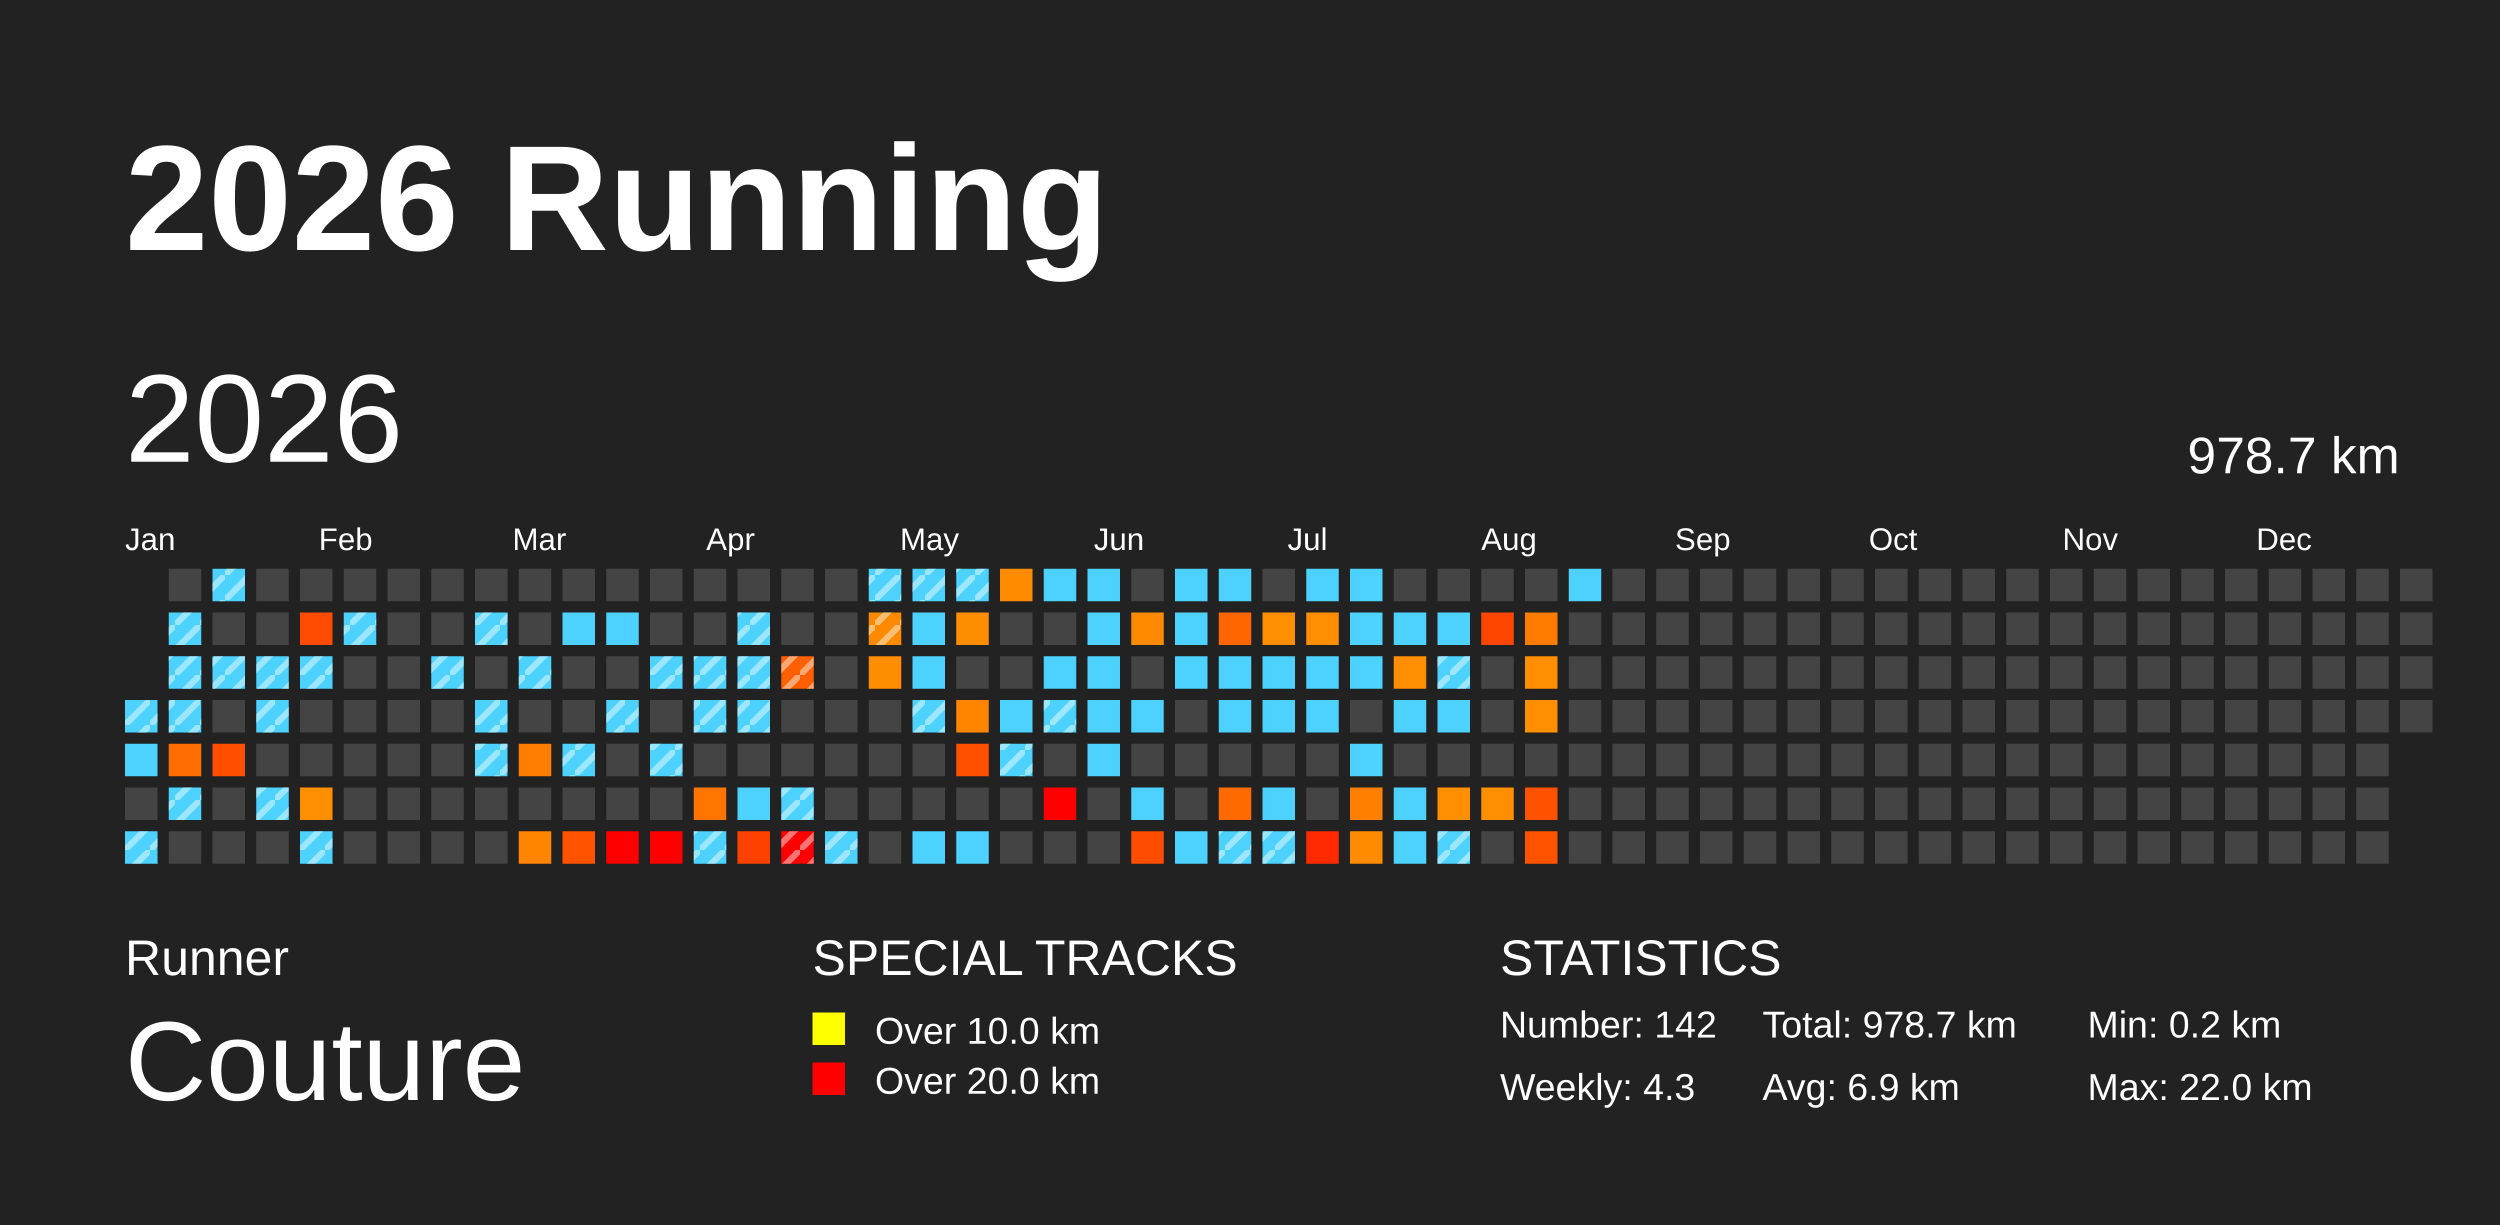
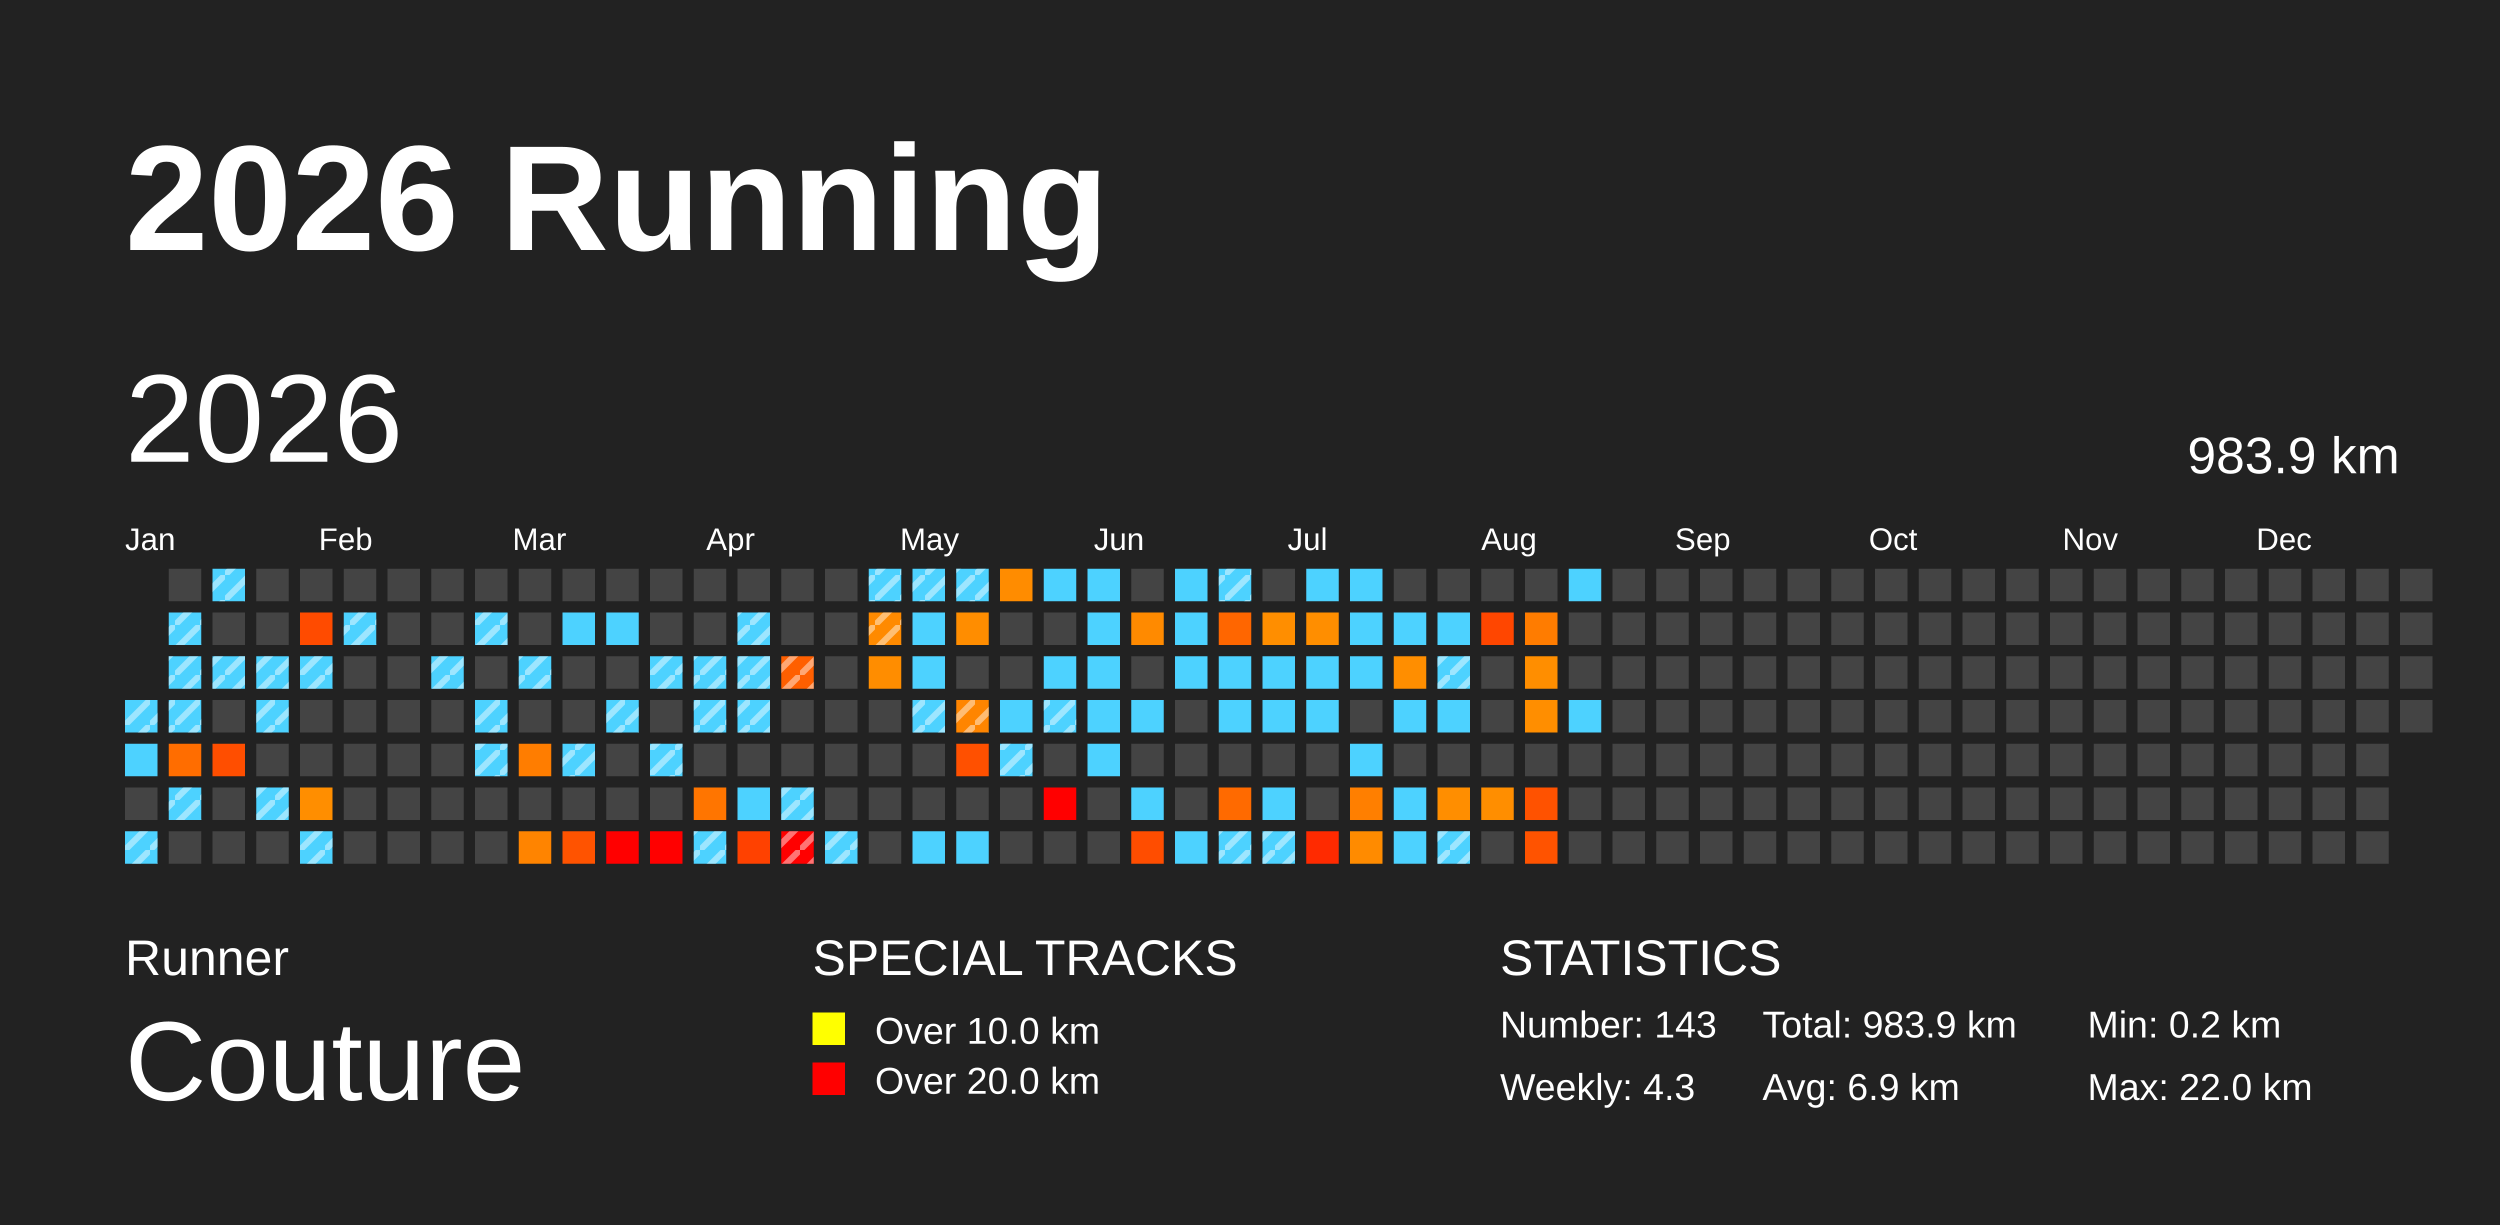
<svg xmlns="http://www.w3.org/2000/svg" baseProfile="full" height="98mm" version="1.1" viewBox="0,0,200,98" width="200mm">
  <defs>
    <pattern height="2" id="indoor-stripe" patternUnits="userSpaceOnUse" width="2">
      <line stroke="white" stroke-opacity="0.45" stroke-width="0.5" x1="0" x2="2" y1="2" y2="0" />
    </pattern>
  </defs>
  <rect fill="#222222" height="98" width="200" x="0" y="0" />
  <text fill="#FFFFFF" style="font-size:12px; font-family:Arial; font-weight:bold;" x="10" y="20">2026 Running</text>
  <text fill="#FFFFFF" style="font-size:4px; font-family:Arial" x="10" y="78">Runner</text>
  <text fill="#FFFFFF" style="font-size:9px; font-family:Arial" x="10" y="88">Couture</text>
  <text fill="#FFFFFF" style="font-size:4px; font-family:Arial" x="65" y="78">SPECIAL TRACKS</text>
  <rect fill="yellow" height="2.6" width="2.6" x="65" y="81" />
  <text fill="#FFFFFF" style="font-size:3px; font-family:Arial" x="70" y="83.5">Over 10.0 km</text>
  <rect fill="red" height="2.6" width="2.6" x="65" y="85" />
  <text fill="#FFFFFF" style="font-size:3px; font-family:Arial" x="70" y="87.5">Over 20.0 km</text>
  <text fill="#FFFFFF" style="font-size:4px; font-family:Arial" x="120" y="78">STATISTICS</text>
-   <text fill="#FFFFFF" style="font-size:3px; font-family:Arial" x="120" y="83">Number: 142</text>
+   <text fill="#FFFFFF" style="font-size:3px; font-family:Arial" x="120" y="83">Number: 143</text>
  <text fill="#FFFFFF" style="font-size:3px; font-family:Arial" x="120" y="88">Weekly: 4.3</text>
-   <text fill="#FFFFFF" style="font-size:3px; font-family:Arial" x="141" y="83">Total: 978.7 km</text>
+   <text fill="#FFFFFF" style="font-size:3px; font-family:Arial" x="141" y="83">Total: 983.9 km</text>
  <text fill="#FFFFFF" style="font-size:3px; font-family:Arial" x="141" y="88">Avg: 6.9 km</text>
  <text fill="#FFFFFF" style="font-size:3px; font-family:Arial" x="167" y="83">Min: 0.2 km</text>
  <text fill="#FFFFFF" style="font-size:3px; font-family:Arial" x="167" y="88">Max: 22.0 km</text>
  <text dominant-baseline="hanging" fill="#FFFFFF" style="font-size:10.0px; font-family:Arial;" x="10" y="30">2026</text>
-   <text dominant-baseline="hanging" fill="#FFFFFF" style="font-size:4.125px; font-family:Arial;" x="175" y="35">978.7 km</text>
+   <text dominant-baseline="hanging" fill="#FFFFFF" style="font-size:4.125px; font-family:Arial;" x="175" y="35">983.9 km</text>
  <text fill="#FFFFFF" style="font-size:2.5px; font-family:Arial" x="10.0" y="44">Jan</text>
  <text fill="#FFFFFF" style="font-size:2.5px; font-family:Arial" x="25.5" y="44">Feb</text>
  <text fill="#FFFFFF" style="font-size:2.5px; font-family:Arial" x="41.0" y="44">Mar</text>
  <text fill="#FFFFFF" style="font-size:2.5px; font-family:Arial" x="56.5" y="44">Apr</text>
  <text fill="#FFFFFF" style="font-size:2.5px; font-family:Arial" x="72.0" y="44">May</text>
  <text fill="#FFFFFF" style="font-size:2.5px; font-family:Arial" x="87.5" y="44">Jun</text>
  <text fill="#FFFFFF" style="font-size:2.5px; font-family:Arial" x="103.0" y="44">Jul</text>
  <text fill="#FFFFFF" style="font-size:2.5px; font-family:Arial" x="118.5" y="44">Aug</text>
  <text fill="#FFFFFF" style="font-size:2.5px; font-family:Arial" x="134.0" y="44">Sep</text>
  <text fill="#FFFFFF" style="font-size:2.5px; font-family:Arial" x="149.5" y="44">Oct</text>
  <text fill="#FFFFFF" style="font-size:2.5px; font-family:Arial" x="165.0" y="44">Nov</text>
  <text fill="#FFFFFF" style="font-size:2.5px; font-family:Arial" x="180.5" y="44">Dec</text>
  <rect fill="#4dd2ff" height="2.6" width="2.6" x="10.0" y="56.0" />
  <rect fill="url(#indoor-stripe)" height="2.6" style="pointer-events: none;" width="2.6" x="10.0" y="56.0" />
  <rect fill="#4dd2ff" height="2.6" width="2.6" x="10.0" y="59.5" />
  <rect fill="#444444" height="2.6" width="2.6" x="10.0" y="63.0" />
  <rect fill="#4dd2ff" height="2.6" width="2.6" x="10.0" y="66.5" />
  <rect fill="url(#indoor-stripe)" height="2.6" style="pointer-events: none;" width="2.6" x="10.0" y="66.5" />
  <rect fill="#444444" height="2.6" width="2.6" x="13.5" y="45.5" />
  <rect fill="#4dd2ff" height="2.6" width="2.6" x="13.5" y="49.0" />
  <rect fill="url(#indoor-stripe)" height="2.6" style="pointer-events: none;" width="2.6" x="13.5" y="49.0" />
  <rect fill="#4dd2ff" height="2.6" width="2.6" x="13.5" y="52.5" />
  <rect fill="url(#indoor-stripe)" height="2.6" style="pointer-events: none;" width="2.6" x="13.5" y="52.5" />
  <rect fill="#4dd2ff" height="2.6" width="2.6" x="13.5" y="56.0" />
  <rect fill="url(#indoor-stripe)" height="2.6" style="pointer-events: none;" width="2.6" x="13.5" y="56.0" />
  <rect fill="#ff6d00" height="2.6" width="2.6" x="13.5" y="59.5" />
  <rect fill="#4dd2ff" height="2.6" width="2.6" x="13.5" y="63.0" />
  <rect fill="url(#indoor-stripe)" height="2.6" style="pointer-events: none;" width="2.6" x="13.5" y="63.0" />
  <rect fill="#444444" height="2.6" width="2.6" x="13.5" y="66.5" />
  <rect fill="#4dd2ff" height="2.6" width="2.6" x="17.0" y="45.5" />
  <rect fill="url(#indoor-stripe)" height="2.6" style="pointer-events: none;" width="2.6" x="17.0" y="45.5" />
  <rect fill="#444444" height="2.6" width="2.6" x="17.0" y="49.0" />
  <rect fill="#4dd2ff" height="2.6" width="2.6" x="17.0" y="52.5" />
  <rect fill="url(#indoor-stripe)" height="2.6" style="pointer-events: none;" width="2.6" x="17.0" y="52.5" />
  <rect fill="#444444" height="2.6" width="2.6" x="17.0" y="56.0" />
  <rect fill="#ff4e00" height="2.6" width="2.6" x="17.0" y="59.5" />
  <rect fill="#444444" height="2.6" width="2.6" x="17.0" y="63.0" />
  <rect fill="#444444" height="2.6" width="2.6" x="17.0" y="66.5" />
  <rect fill="#444444" height="2.6" width="2.6" x="20.5" y="45.5" />
  <rect fill="#444444" height="2.6" width="2.6" x="20.5" y="49.0" />
  <rect fill="#4dd2ff" height="2.6" width="2.6" x="20.5" y="52.5" />
  <rect fill="url(#indoor-stripe)" height="2.6" style="pointer-events: none;" width="2.6" x="20.5" y="52.5" />
  <rect fill="#4dd2ff" height="2.6" width="2.6" x="20.5" y="56.0" />
  <rect fill="url(#indoor-stripe)" height="2.6" style="pointer-events: none;" width="2.6" x="20.5" y="56.0" />
  <rect fill="#444444" height="2.6" width="2.6" x="20.5" y="59.5" />
  <rect fill="#4dd2ff" height="2.6" width="2.6" x="20.5" y="63.0" />
  <rect fill="url(#indoor-stripe)" height="2.6" style="pointer-events: none;" width="2.6" x="20.5" y="63.0" />
  <rect fill="#444444" height="2.6" width="2.6" x="20.5" y="66.5" />
  <rect fill="#444444" height="2.6" width="2.6" x="24.0" y="45.5" />
  <rect fill="#ff4b00" height="2.6" width="2.6" x="24.0" y="49.0" />
  <rect fill="#4dd2ff" height="2.6" width="2.6" x="24.0" y="52.5" />
  <rect fill="url(#indoor-stripe)" height="2.6" style="pointer-events: none;" width="2.6" x="24.0" y="52.5" />
  <rect fill="#444444" height="2.6" width="2.6" x="24.0" y="56.0" />
  <rect fill="#444444" height="2.6" width="2.6" x="24.0" y="59.5" />
  <rect fill="#ff8e00" height="2.6" width="2.6" x="24.0" y="63.0" />
  <rect fill="#4dd2ff" height="2.6" width="2.6" x="24.0" y="66.5" />
  <rect fill="url(#indoor-stripe)" height="2.6" style="pointer-events: none;" width="2.6" x="24.0" y="66.5" />
  <rect fill="#444444" height="2.6" width="2.6" x="27.5" y="45.5" />
  <rect fill="#4dd2ff" height="2.6" width="2.6" x="27.5" y="49.0" />
  <rect fill="url(#indoor-stripe)" height="2.6" style="pointer-events: none;" width="2.6" x="27.5" y="49.0" />
  <rect fill="#444444" height="2.6" width="2.6" x="27.5" y="52.5" />
  <rect fill="#444444" height="2.6" width="2.6" x="27.5" y="56.0" />
  <rect fill="#444444" height="2.6" width="2.6" x="27.5" y="59.5" />
  <rect fill="#444444" height="2.6" width="2.6" x="27.5" y="63.0" />
  <rect fill="#444444" height="2.6" width="2.6" x="27.5" y="66.5" />
  <rect fill="#444444" height="2.6" width="2.6" x="31.0" y="45.5" />
  <rect fill="#444444" height="2.6" width="2.6" x="31.0" y="49.0" />
  <rect fill="#444444" height="2.6" width="2.6" x="31.0" y="52.5" />
  <rect fill="#444444" height="2.6" width="2.6" x="31.0" y="56.0" />
  <rect fill="#444444" height="2.6" width="2.6" x="31.0" y="59.5" />
  <rect fill="#444444" height="2.6" width="2.6" x="31.0" y="63.0" />
  <rect fill="#444444" height="2.6" width="2.6" x="31.0" y="66.5" />
  <rect fill="#444444" height="2.6" width="2.6" x="34.5" y="45.5" />
  <rect fill="#444444" height="2.6" width="2.6" x="34.5" y="49.0" />
  <rect fill="#4dd2ff" height="2.6" width="2.6" x="34.5" y="52.5" />
  <rect fill="url(#indoor-stripe)" height="2.6" style="pointer-events: none;" width="2.6" x="34.5" y="52.5" />
  <rect fill="#444444" height="2.6" width="2.6" x="34.5" y="56.0" />
  <rect fill="#444444" height="2.6" width="2.6" x="34.5" y="59.5" />
  <rect fill="#444444" height="2.6" width="2.6" x="34.5" y="63.0" />
  <rect fill="#444444" height="2.6" width="2.6" x="34.5" y="66.5" />
  <rect fill="#444444" height="2.6" width="2.6" x="38.0" y="45.5" />
  <rect fill="#4dd2ff" height="2.6" width="2.6" x="38.0" y="49.0" />
  <rect fill="url(#indoor-stripe)" height="2.6" style="pointer-events: none;" width="2.6" x="38.0" y="49.0" />
  <rect fill="#444444" height="2.6" width="2.6" x="38.0" y="52.5" />
  <rect fill="#4dd2ff" height="2.6" width="2.6" x="38.0" y="56.0" />
  <rect fill="url(#indoor-stripe)" height="2.6" style="pointer-events: none;" width="2.6" x="38.0" y="56.0" />
  <rect fill="#4dd2ff" height="2.6" width="2.6" x="38.0" y="59.5" />
  <rect fill="url(#indoor-stripe)" height="2.6" style="pointer-events: none;" width="2.6" x="38.0" y="59.5" />
  <rect fill="#444444" height="2.6" width="2.6" x="38.0" y="63.0" />
  <rect fill="#444444" height="2.6" width="2.6" x="38.0" y="66.5" />
  <rect fill="#444444" height="2.6" width="2.6" x="41.5" y="45.5" />
  <rect fill="#444444" height="2.6" width="2.6" x="41.5" y="49.0" />
  <rect fill="#4dd2ff" height="2.6" width="2.6" x="41.5" y="52.5" />
  <rect fill="url(#indoor-stripe)" height="2.6" style="pointer-events: none;" width="2.6" x="41.5" y="52.5" />
  <rect fill="#444444" height="2.6" width="2.6" x="41.5" y="56.0" />
  <rect fill="#ff7d00" height="2.6" width="2.6" x="41.5" y="59.5" />
  <rect fill="#444444" height="2.6" width="2.6" x="41.5" y="63.0" />
  <rect fill="#ff8400" height="2.6" width="2.6" x="41.5" y="66.5" />
  <rect fill="#444444" height="2.6" width="2.6" x="45.0" y="45.5" />
  <rect fill="#4dd2ff" height="2.6" width="2.6" x="45.0" y="49.0" />
  <rect fill="#444444" height="2.6" width="2.6" x="45.0" y="52.5" />
  <rect fill="#444444" height="2.6" width="2.6" x="45.0" y="56.0" />
  <rect fill="#4dd2ff" height="2.6" width="2.6" x="45.0" y="59.5" />
  <rect fill="url(#indoor-stripe)" height="2.6" style="pointer-events: none;" width="2.6" x="45.0" y="59.5" />
  <rect fill="#444444" height="2.6" width="2.6" x="45.0" y="63.0" />
  <rect fill="#ff5300" height="2.6" width="2.6" x="45.0" y="66.5" />
  <rect fill="#444444" height="2.6" width="2.6" x="48.5" y="45.5" />
  <rect fill="#4dd2ff" height="2.6" width="2.6" x="48.5" y="49.0" />
  <rect fill="#444444" height="2.6" width="2.6" x="48.5" y="52.5" />
  <rect fill="#4dd2ff" height="2.6" width="2.6" x="48.5" y="56.0" />
  <rect fill="url(#indoor-stripe)" height="2.6" style="pointer-events: none;" width="2.6" x="48.5" y="56.0" />
  <rect fill="#444444" height="2.6" width="2.6" x="48.5" y="59.5" />
  <rect fill="#444444" height="2.6" width="2.6" x="48.5" y="63.0" />
  <rect fill="red" height="2.6" width="2.6" x="48.5" y="66.5" />
  <rect fill="#444444" height="2.6" width="2.6" x="52.0" y="45.5" />
  <rect fill="#444444" height="2.6" width="2.6" x="52.0" y="49.0" />
  <rect fill="#4dd2ff" height="2.6" width="2.6" x="52.0" y="52.5" />
  <rect fill="url(#indoor-stripe)" height="2.6" style="pointer-events: none;" width="2.6" x="52.0" y="52.5" />
  <rect fill="#444444" height="2.6" width="2.6" x="52.0" y="56.0" />
  <rect fill="#4dd2ff" height="2.6" width="2.6" x="52.0" y="59.5" />
  <rect fill="url(#indoor-stripe)" height="2.6" style="pointer-events: none;" width="2.6" x="52.0" y="59.5" />
  <rect fill="#444444" height="2.6" width="2.6" x="52.0" y="63.0" />
  <rect fill="red" height="2.6" width="2.6" x="52.0" y="66.5" />
  <rect fill="#444444" height="2.6" width="2.6" x="55.5" y="45.5" />
  <rect fill="#444444" height="2.6" width="2.6" x="55.5" y="49.0" />
  <rect fill="#4dd2ff" height="2.6" width="2.6" x="55.5" y="52.5" />
  <rect fill="url(#indoor-stripe)" height="2.6" style="pointer-events: none;" width="2.6" x="55.5" y="52.5" />
  <rect fill="#4dd2ff" height="2.6" width="2.6" x="55.5" y="56.0" />
  <rect fill="url(#indoor-stripe)" height="2.6" style="pointer-events: none;" width="2.6" x="55.5" y="56.0" />
  <rect fill="#444444" height="2.6" width="2.6" x="55.5" y="59.5" />
  <rect fill="#ff7500" height="2.6" width="2.6" x="55.5" y="63.0" />
  <rect fill="#4dd2ff" height="2.6" width="2.6" x="55.5" y="66.5" />
  <rect fill="url(#indoor-stripe)" height="2.6" style="pointer-events: none;" width="2.6" x="55.5" y="66.5" />
  <rect fill="#444444" height="2.6" width="2.6" x="59.0" y="45.5" />
  <rect fill="#4dd2ff" height="2.6" width="2.6" x="59.0" y="49.0" />
  <rect fill="url(#indoor-stripe)" height="2.6" style="pointer-events: none;" width="2.6" x="59.0" y="49.0" />
  <rect fill="#4dd2ff" height="2.6" width="2.6" x="59.0" y="52.5" />
  <rect fill="url(#indoor-stripe)" height="2.6" style="pointer-events: none;" width="2.6" x="59.0" y="52.5" />
  <rect fill="#4dd2ff" height="2.6" width="2.6" x="59.0" y="56.0" />
  <rect fill="url(#indoor-stripe)" height="2.6" style="pointer-events: none;" width="2.6" x="59.0" y="56.0" />
  <rect fill="#444444" height="2.6" width="2.6" x="59.0" y="59.5" />
  <rect fill="#4dd2ff" height="2.6" width="2.6" x="59.0" y="63.0" />
  <rect fill="#ff4100" height="2.6" width="2.6" x="59.0" y="66.5" />
  <rect fill="#444444" height="2.6" width="2.6" x="62.5" y="45.5" />
  <rect fill="#444444" height="2.6" width="2.6" x="62.5" y="49.0" />
  <rect fill="#ff5f00" height="2.6" width="2.6" x="62.5" y="52.5" />
  <rect fill="url(#indoor-stripe)" height="2.6" style="pointer-events: none;" width="2.6" x="62.5" y="52.5" />
  <rect fill="#444444" height="2.6" width="2.6" x="62.5" y="56.0" />
  <rect fill="#444444" height="2.6" width="2.6" x="62.5" y="59.5" />
  <rect fill="#4dd2ff" height="2.6" width="2.6" x="62.5" y="63.0" />
  <rect fill="url(#indoor-stripe)" height="2.6" style="pointer-events: none;" width="2.6" x="62.5" y="63.0" />
  <rect fill="red" height="2.6" width="2.6" x="62.5" y="66.5" />
  <rect fill="url(#indoor-stripe)" height="2.6" style="pointer-events: none;" width="2.6" x="62.5" y="66.5" />
  <rect fill="#444444" height="2.6" width="2.6" x="66.0" y="45.5" />
  <rect fill="#444444" height="2.6" width="2.6" x="66.0" y="49.0" />
  <rect fill="#444444" height="2.6" width="2.6" x="66.0" y="52.5" />
  <rect fill="#444444" height="2.6" width="2.6" x="66.0" y="56.0" />
  <rect fill="#444444" height="2.6" width="2.6" x="66.0" y="59.5" />
  <rect fill="#444444" height="2.6" width="2.6" x="66.0" y="63.0" />
  <rect fill="#4dd2ff" height="2.6" width="2.6" x="66.0" y="66.5" />
  <rect fill="url(#indoor-stripe)" height="2.6" style="pointer-events: none;" width="2.6" x="66.0" y="66.5" />
  <rect fill="#4dd2ff" height="2.6" width="2.6" x="69.5" y="45.5" />
  <rect fill="url(#indoor-stripe)" height="2.6" style="pointer-events: none;" width="2.6" x="69.5" y="45.5" />
  <rect fill="#ff8a00" height="2.6" width="2.6" x="69.5" y="49.0" />
  <rect fill="url(#indoor-stripe)" height="2.6" style="pointer-events: none;" width="2.6" x="69.5" y="49.0" />
  <rect fill="#ff8d00" height="2.6" width="2.6" x="69.5" y="52.5" />
  <rect fill="#444444" height="2.6" width="2.6" x="69.5" y="56.0" />
  <rect fill="#444444" height="2.6" width="2.6" x="69.5" y="59.5" />
  <rect fill="#444444" height="2.6" width="2.6" x="69.5" y="63.0" />
  <rect fill="#444444" height="2.6" width="2.6" x="69.5" y="66.5" />
  <rect fill="#4dd2ff" height="2.6" width="2.6" x="73.0" y="45.5" />
  <rect fill="url(#indoor-stripe)" height="2.6" style="pointer-events: none;" width="2.6" x="73.0" y="45.5" />
  <rect fill="#4dd2ff" height="2.6" width="2.6" x="73.0" y="49.0" />
  <rect fill="#4dd2ff" height="2.6" width="2.6" x="73.0" y="52.5" />
  <rect fill="#4dd2ff" height="2.6" width="2.6" x="73.0" y="56.0" />
  <rect fill="url(#indoor-stripe)" height="2.6" style="pointer-events: none;" width="2.6" x="73.0" y="56.0" />
  <rect fill="#444444" height="2.6" width="2.6" x="73.0" y="59.5" />
  <rect fill="#444444" height="2.6" width="2.6" x="73.0" y="63.0" />
  <rect fill="#4dd2ff" height="2.6" width="2.6" x="73.0" y="66.5" />
  <rect fill="#4dd2ff" height="2.6" width="2.6" x="76.5" y="45.5" />
  <rect fill="url(#indoor-stripe)" height="2.6" style="pointer-events: none;" width="2.6" x="76.5" y="45.5" />
  <rect fill="#ff8d00" height="2.6" width="2.6" x="76.5" y="49.0" />
  <rect fill="#444444" height="2.6" width="2.6" x="76.5" y="52.5" />
  <rect fill="#ff8500" height="2.6" width="2.6" x="76.5" y="56.0" />
+   <rect fill="url(#indoor-stripe)" height="2.6" style="pointer-events: none;" width="2.6" x="76.5" y="56.0" />
  <rect fill="#ff5000" height="2.6" width="2.6" x="76.5" y="59.5" />
  <rect fill="#444444" height="2.6" width="2.6" x="76.5" y="63.0" />
  <rect fill="#4dd2ff" height="2.6" width="2.6" x="76.5" y="66.5" />
  <rect fill="#ff8c00" height="2.6" width="2.6" x="80.0" y="45.5" />
  <rect fill="#444444" height="2.6" width="2.6" x="80.0" y="49.0" />
  <rect fill="#444444" height="2.6" width="2.6" x="80.0" y="52.5" />
  <rect fill="#4dd2ff" height="2.6" width="2.6" x="80.0" y="56.0" />
  <rect fill="#4dd2ff" height="2.6" width="2.6" x="80.0" y="59.5" />
  <rect fill="url(#indoor-stripe)" height="2.6" style="pointer-events: none;" width="2.6" x="80.0" y="59.5" />
  <rect fill="#444444" height="2.6" width="2.6" x="80.0" y="63.0" />
  <rect fill="#444444" height="2.6" width="2.6" x="80.0" y="66.5" />
  <rect fill="#4dd2ff" height="2.6" width="2.6" x="83.5" y="45.5" />
  <rect fill="#444444" height="2.6" width="2.6" x="83.5" y="49.0" />
  <rect fill="#4dd2ff" height="2.6" width="2.6" x="83.5" y="52.5" />
  <rect fill="#4dd2ff" height="2.6" width="2.6" x="83.5" y="56.0" />
  <rect fill="url(#indoor-stripe)" height="2.6" style="pointer-events: none;" width="2.6" x="83.5" y="56.0" />
  <rect fill="#444444" height="2.6" width="2.6" x="83.5" y="59.5" />
  <rect fill="red" height="2.6" width="2.6" x="83.5" y="63.0" />
  <rect fill="#444444" height="2.6" width="2.6" x="83.5" y="66.5" />
  <rect fill="#4dd2ff" height="2.6" width="2.6" x="87.0" y="45.5" />
  <rect fill="#4dd2ff" height="2.6" width="2.6" x="87.0" y="49.0" />
  <rect fill="#4dd2ff" height="2.6" width="2.6" x="87.0" y="52.5" />
  <rect fill="#4dd2ff" height="2.6" width="2.6" x="87.0" y="56.0" />
  <rect fill="#4dd2ff" height="2.6" width="2.6" x="87.0" y="59.5" />
  <rect fill="#444444" height="2.6" width="2.6" x="87.0" y="63.0" />
  <rect fill="#444444" height="2.6" width="2.6" x="87.0" y="66.5" />
  <rect fill="#444444" height="2.6" width="2.6" x="90.5" y="45.5" />
  <rect fill="#ff8a00" height="2.6" width="2.6" x="90.5" y="49.0" />
  <rect fill="#444444" height="2.6" width="2.6" x="90.5" y="52.5" />
  <rect fill="#4dd2ff" height="2.6" width="2.6" x="90.5" y="56.0" />
  <rect fill="#444444" height="2.6" width="2.6" x="90.5" y="59.5" />
  <rect fill="#4dd2ff" height="2.6" width="2.6" x="90.5" y="63.0" />
  <rect fill="#ff4d00" height="2.6" width="2.6" x="90.5" y="66.5" />
  <rect fill="#4dd2ff" height="2.6" width="2.6" x="94.0" y="45.5" />
  <rect fill="#4dd2ff" height="2.6" width="2.6" x="94.0" y="49.0" />
  <rect fill="#4dd2ff" height="2.6" width="2.6" x="94.0" y="52.5" />
  <rect fill="#444444" height="2.6" width="2.6" x="94.0" y="56.0" />
  <rect fill="#444444" height="2.6" width="2.6" x="94.0" y="59.5" />
  <rect fill="#444444" height="2.6" width="2.6" x="94.0" y="63.0" />
  <rect fill="#4dd2ff" height="2.6" width="2.6" x="94.0" y="66.5" />
  <rect fill="#4dd2ff" height="2.6" width="2.6" x="97.5" y="45.5" />
+   <rect fill="url(#indoor-stripe)" height="2.6" style="pointer-events: none;" width="2.6" x="97.5" y="45.5" />
  <rect fill="#ff6600" height="2.6" width="2.6" x="97.5" y="49.0" />
  <rect fill="#4dd2ff" height="2.6" width="2.6" x="97.5" y="52.5" />
  <rect fill="#4dd2ff" height="2.6" width="2.6" x="97.5" y="56.0" />
  <rect fill="#444444" height="2.6" width="2.6" x="97.5" y="59.5" />
  <rect fill="#ff6a00" height="2.6" width="2.6" x="97.5" y="63.0" />
  <rect fill="#4dd2ff" height="2.6" width="2.6" x="97.5" y="66.5" />
  <rect fill="url(#indoor-stripe)" height="2.6" style="pointer-events: none;" width="2.6" x="97.5" y="66.5" />
  <rect fill="#444444" height="2.6" width="2.6" x="101.0" y="45.5" />
  <rect fill="#ff8e00" height="2.6" width="2.6" x="101.0" y="49.0" />
  <rect fill="#4dd2ff" height="2.6" width="2.6" x="101.0" y="52.5" />
  <rect fill="#4dd2ff" height="2.6" width="2.6" x="101.0" y="56.0" />
  <rect fill="#444444" height="2.6" width="2.6" x="101.0" y="59.5" />
  <rect fill="#4dd2ff" height="2.6" width="2.6" x="101.0" y="63.0" />
  <rect fill="#4dd2ff" height="2.6" width="2.6" x="101.0" y="66.5" />
  <rect fill="url(#indoor-stripe)" height="2.6" style="pointer-events: none;" width="2.6" x="101.0" y="66.5" />
  <rect fill="#4dd2ff" height="2.6" width="2.6" x="104.5" y="45.5" />
  <rect fill="#ff8e00" height="2.6" width="2.6" x="104.5" y="49.0" />
  <rect fill="#4dd2ff" height="2.6" width="2.6" x="104.5" y="52.5" />
  <rect fill="#4dd2ff" height="2.6" width="2.6" x="104.5" y="56.0" />
  <rect fill="#444444" height="2.6" width="2.6" x="104.5" y="59.5" />
  <rect fill="#444444" height="2.6" width="2.6" x="104.5" y="63.0" />
  <rect fill="#ff2a00" height="2.6" width="2.6" x="104.5" y="66.5" />
  <rect fill="#4dd2ff" height="2.6" width="2.6" x="108.0" y="45.5" />
  <rect fill="#4dd2ff" height="2.6" width="2.6" x="108.0" y="49.0" />
  <rect fill="#4dd2ff" height="2.6" width="2.6" x="108.0" y="52.5" />
  <rect fill="#444444" height="2.6" width="2.6" x="108.0" y="56.0" />
  <rect fill="#4dd2ff" height="2.6" width="2.6" x="108.0" y="59.5" />
  <rect fill="#ff7f00" height="2.6" width="2.6" x="108.0" y="63.0" />
  <rect fill="#ff8b00" height="2.6" width="2.6" x="108.0" y="66.5" />
  <rect fill="#444444" height="2.6" width="2.6" x="111.5" y="45.5" />
  <rect fill="#4dd2ff" height="2.6" width="2.6" x="111.5" y="49.0" />
  <rect fill="#ff8e00" height="2.6" width="2.6" x="111.5" y="52.5" />
  <rect fill="#4dd2ff" height="2.6" width="2.6" x="111.5" y="56.0" />
  <rect fill="#444444" height="2.6" width="2.6" x="111.5" y="59.5" />
  <rect fill="#4dd2ff" height="2.6" width="2.6" x="111.5" y="63.0" />
  <rect fill="#4dd2ff" height="2.6" width="2.6" x="111.5" y="66.5" />
  <rect fill="#444444" height="2.6" width="2.6" x="115.0" y="45.5" />
  <rect fill="#4dd2ff" height="2.6" width="2.6" x="115.0" y="49.0" />
  <rect fill="#4dd2ff" height="2.6" width="2.6" x="115.0" y="52.5" />
  <rect fill="url(#indoor-stripe)" height="2.6" style="pointer-events: none;" width="2.6" x="115.0" y="52.5" />
  <rect fill="#4dd2ff" height="2.6" width="2.6" x="115.0" y="56.0" />
  <rect fill="#444444" height="2.6" width="2.6" x="115.0" y="59.5" />
  <rect fill="#ff8e00" height="2.6" width="2.6" x="115.0" y="63.0" />
  <rect fill="#4dd2ff" height="2.6" width="2.6" x="115.0" y="66.5" />
  <rect fill="url(#indoor-stripe)" height="2.6" style="pointer-events: none;" width="2.6" x="115.0" y="66.5" />
  <rect fill="#444444" height="2.6" width="2.6" x="118.5" y="45.5" />
  <rect fill="#ff4600" height="2.6" width="2.6" x="118.5" y="49.0" />
  <rect fill="#444444" height="2.6" width="2.6" x="118.5" y="52.5" />
  <rect fill="#444444" height="2.6" width="2.6" x="118.5" y="56.0" />
  <rect fill="#444444" height="2.6" width="2.6" x="118.5" y="59.5" />
  <rect fill="#ff8e00" height="2.6" width="2.6" x="118.5" y="63.0" />
  <rect fill="#444444" height="2.6" width="2.6" x="118.5" y="66.5" />
  <rect fill="#444444" height="2.6" width="2.6" x="122.0" y="45.5" />
  <rect fill="#ff7c00" height="2.6" width="2.6" x="122.0" y="49.0" />
  <rect fill="#ff8e00" height="2.6" width="2.6" x="122.0" y="52.5" />
  <rect fill="#ff8e00" height="2.6" width="2.6" x="122.0" y="56.0" />
  <rect fill="#444444" height="2.6" width="2.6" x="122.0" y="59.5" />
  <rect fill="#ff5200" height="2.6" width="2.6" x="122.0" y="63.0" />
  <rect fill="#ff5300" height="2.6" width="2.6" x="122.0" y="66.5" />
  <rect fill="#4dd2ff" height="2.6" width="2.6" x="125.5" y="45.5" />
  <rect fill="#444444" height="2.6" width="2.6" x="125.5" y="49.0" />
  <rect fill="#444444" height="2.6" width="2.6" x="125.5" y="52.5" />
-   <rect fill="#444444" height="2.6" width="2.6" x="125.5" y="56.0" />
+   <rect fill="#4dd2ff" height="2.6" width="2.6" x="125.5" y="56.0" />
  <rect fill="#444444" height="2.6" width="2.6" x="125.5" y="59.5" />
  <rect fill="#444444" height="2.6" width="2.6" x="125.5" y="63.0" />
  <rect fill="#444444" height="2.6" width="2.6" x="125.5" y="66.5" />
  <rect fill="#444444" height="2.6" width="2.6" x="129.0" y="45.5" />
  <rect fill="#444444" height="2.6" width="2.6" x="129.0" y="49.0" />
  <rect fill="#444444" height="2.6" width="2.6" x="129.0" y="52.5" />
  <rect fill="#444444" height="2.6" width="2.6" x="129.0" y="56.0" />
  <rect fill="#444444" height="2.6" width="2.6" x="129.0" y="59.5" />
  <rect fill="#444444" height="2.6" width="2.6" x="129.0" y="63.0" />
  <rect fill="#444444" height="2.6" width="2.6" x="129.0" y="66.5" />
  <rect fill="#444444" height="2.6" width="2.6" x="132.5" y="45.5" />
  <rect fill="#444444" height="2.6" width="2.6" x="132.5" y="49.0" />
  <rect fill="#444444" height="2.6" width="2.6" x="132.5" y="52.5" />
  <rect fill="#444444" height="2.6" width="2.6" x="132.5" y="56.0" />
  <rect fill="#444444" height="2.6" width="2.6" x="132.5" y="59.5" />
  <rect fill="#444444" height="2.6" width="2.6" x="132.5" y="63.0" />
  <rect fill="#444444" height="2.6" width="2.6" x="132.5" y="66.5" />
  <rect fill="#444444" height="2.6" width="2.6" x="136.0" y="45.5" />
  <rect fill="#444444" height="2.6" width="2.6" x="136.0" y="49.0" />
  <rect fill="#444444" height="2.6" width="2.6" x="136.0" y="52.5" />
  <rect fill="#444444" height="2.6" width="2.6" x="136.0" y="56.0" />
  <rect fill="#444444" height="2.6" width="2.6" x="136.0" y="59.5" />
  <rect fill="#444444" height="2.6" width="2.6" x="136.0" y="63.0" />
  <rect fill="#444444" height="2.6" width="2.6" x="136.0" y="66.5" />
  <rect fill="#444444" height="2.6" width="2.6" x="139.5" y="45.5" />
  <rect fill="#444444" height="2.6" width="2.6" x="139.5" y="49.0" />
  <rect fill="#444444" height="2.6" width="2.6" x="139.5" y="52.5" />
  <rect fill="#444444" height="2.6" width="2.6" x="139.5" y="56.0" />
  <rect fill="#444444" height="2.6" width="2.6" x="139.5" y="59.5" />
  <rect fill="#444444" height="2.6" width="2.6" x="139.5" y="63.0" />
  <rect fill="#444444" height="2.6" width="2.6" x="139.5" y="66.5" />
  <rect fill="#444444" height="2.6" width="2.6" x="143.0" y="45.5" />
  <rect fill="#444444" height="2.6" width="2.6" x="143.0" y="49.0" />
  <rect fill="#444444" height="2.6" width="2.6" x="143.0" y="52.5" />
  <rect fill="#444444" height="2.6" width="2.6" x="143.0" y="56.0" />
  <rect fill="#444444" height="2.6" width="2.6" x="143.0" y="59.5" />
  <rect fill="#444444" height="2.6" width="2.6" x="143.0" y="63.0" />
  <rect fill="#444444" height="2.6" width="2.6" x="143.0" y="66.5" />
  <rect fill="#444444" height="2.6" width="2.6" x="146.5" y="45.5" />
  <rect fill="#444444" height="2.6" width="2.6" x="146.5" y="49.0" />
  <rect fill="#444444" height="2.6" width="2.6" x="146.5" y="52.5" />
  <rect fill="#444444" height="2.6" width="2.6" x="146.5" y="56.0" />
  <rect fill="#444444" height="2.6" width="2.6" x="146.5" y="59.5" />
  <rect fill="#444444" height="2.6" width="2.6" x="146.5" y="63.0" />
  <rect fill="#444444" height="2.6" width="2.6" x="146.5" y="66.5" />
  <rect fill="#444444" height="2.6" width="2.6" x="150.0" y="45.5" />
  <rect fill="#444444" height="2.6" width="2.6" x="150.0" y="49.0" />
  <rect fill="#444444" height="2.6" width="2.6" x="150.0" y="52.5" />
  <rect fill="#444444" height="2.6" width="2.6" x="150.0" y="56.0" />
  <rect fill="#444444" height="2.6" width="2.6" x="150.0" y="59.5" />
  <rect fill="#444444" height="2.6" width="2.6" x="150.0" y="63.0" />
  <rect fill="#444444" height="2.6" width="2.6" x="150.0" y="66.5" />
  <rect fill="#444444" height="2.6" width="2.6" x="153.5" y="45.5" />
  <rect fill="#444444" height="2.6" width="2.6" x="153.5" y="49.0" />
  <rect fill="#444444" height="2.6" width="2.6" x="153.5" y="52.5" />
  <rect fill="#444444" height="2.6" width="2.6" x="153.5" y="56.0" />
  <rect fill="#444444" height="2.6" width="2.6" x="153.5" y="59.5" />
  <rect fill="#444444" height="2.6" width="2.6" x="153.5" y="63.0" />
  <rect fill="#444444" height="2.6" width="2.6" x="153.5" y="66.5" />
  <rect fill="#444444" height="2.6" width="2.6" x="157.0" y="45.5" />
  <rect fill="#444444" height="2.6" width="2.6" x="157.0" y="49.0" />
  <rect fill="#444444" height="2.6" width="2.6" x="157.0" y="52.5" />
  <rect fill="#444444" height="2.6" width="2.6" x="157.0" y="56.0" />
  <rect fill="#444444" height="2.6" width="2.6" x="157.0" y="59.5" />
  <rect fill="#444444" height="2.6" width="2.6" x="157.0" y="63.0" />
  <rect fill="#444444" height="2.6" width="2.6" x="157.0" y="66.5" />
  <rect fill="#444444" height="2.6" width="2.6" x="160.5" y="45.5" />
  <rect fill="#444444" height="2.6" width="2.6" x="160.5" y="49.0" />
  <rect fill="#444444" height="2.6" width="2.6" x="160.5" y="52.5" />
  <rect fill="#444444" height="2.6" width="2.6" x="160.5" y="56.0" />
  <rect fill="#444444" height="2.6" width="2.6" x="160.5" y="59.5" />
  <rect fill="#444444" height="2.6" width="2.6" x="160.5" y="63.0" />
  <rect fill="#444444" height="2.6" width="2.6" x="160.5" y="66.5" />
  <rect fill="#444444" height="2.6" width="2.6" x="164.0" y="45.5" />
  <rect fill="#444444" height="2.6" width="2.6" x="164.0" y="49.0" />
  <rect fill="#444444" height="2.6" width="2.6" x="164.0" y="52.5" />
  <rect fill="#444444" height="2.6" width="2.6" x="164.0" y="56.0" />
  <rect fill="#444444" height="2.6" width="2.6" x="164.0" y="59.5" />
  <rect fill="#444444" height="2.6" width="2.6" x="164.0" y="63.0" />
  <rect fill="#444444" height="2.6" width="2.6" x="164.0" y="66.5" />
  <rect fill="#444444" height="2.6" width="2.6" x="167.5" y="45.5" />
  <rect fill="#444444" height="2.6" width="2.6" x="167.5" y="49.0" />
  <rect fill="#444444" height="2.6" width="2.6" x="167.5" y="52.5" />
  <rect fill="#444444" height="2.6" width="2.6" x="167.5" y="56.0" />
  <rect fill="#444444" height="2.6" width="2.6" x="167.5" y="59.5" />
  <rect fill="#444444" height="2.6" width="2.6" x="167.5" y="63.0" />
  <rect fill="#444444" height="2.6" width="2.6" x="167.5" y="66.5" />
  <rect fill="#444444" height="2.6" width="2.6" x="171.0" y="45.5" />
  <rect fill="#444444" height="2.6" width="2.6" x="171.0" y="49.0" />
  <rect fill="#444444" height="2.6" width="2.6" x="171.0" y="52.5" />
  <rect fill="#444444" height="2.6" width="2.6" x="171.0" y="56.0" />
  <rect fill="#444444" height="2.6" width="2.6" x="171.0" y="59.5" />
  <rect fill="#444444" height="2.6" width="2.6" x="171.0" y="63.0" />
  <rect fill="#444444" height="2.6" width="2.6" x="171.0" y="66.5" />
  <rect fill="#444444" height="2.6" width="2.6" x="174.5" y="45.5" />
  <rect fill="#444444" height="2.6" width="2.6" x="174.5" y="49.0" />
  <rect fill="#444444" height="2.6" width="2.6" x="174.5" y="52.5" />
  <rect fill="#444444" height="2.6" width="2.6" x="174.5" y="56.0" />
  <rect fill="#444444" height="2.6" width="2.6" x="174.5" y="59.5" />
  <rect fill="#444444" height="2.6" width="2.6" x="174.5" y="63.0" />
  <rect fill="#444444" height="2.6" width="2.6" x="174.5" y="66.5" />
  <rect fill="#444444" height="2.6" width="2.6" x="178.0" y="45.5" />
  <rect fill="#444444" height="2.6" width="2.6" x="178.0" y="49.0" />
  <rect fill="#444444" height="2.6" width="2.6" x="178.0" y="52.5" />
  <rect fill="#444444" height="2.6" width="2.6" x="178.0" y="56.0" />
  <rect fill="#444444" height="2.6" width="2.6" x="178.0" y="59.5" />
  <rect fill="#444444" height="2.6" width="2.6" x="178.0" y="63.0" />
  <rect fill="#444444" height="2.6" width="2.6" x="178.0" y="66.5" />
  <rect fill="#444444" height="2.6" width="2.6" x="181.5" y="45.5" />
  <rect fill="#444444" height="2.6" width="2.6" x="181.5" y="49.0" />
  <rect fill="#444444" height="2.6" width="2.6" x="181.5" y="52.5" />
  <rect fill="#444444" height="2.6" width="2.6" x="181.5" y="56.0" />
  <rect fill="#444444" height="2.6" width="2.6" x="181.5" y="59.5" />
  <rect fill="#444444" height="2.6" width="2.6" x="181.5" y="63.0" />
  <rect fill="#444444" height="2.6" width="2.6" x="181.5" y="66.5" />
  <rect fill="#444444" height="2.6" width="2.6" x="185.0" y="45.5" />
  <rect fill="#444444" height="2.6" width="2.6" x="185.0" y="49.0" />
  <rect fill="#444444" height="2.6" width="2.6" x="185.0" y="52.5" />
  <rect fill="#444444" height="2.6" width="2.6" x="185.0" y="56.0" />
  <rect fill="#444444" height="2.6" width="2.6" x="185.0" y="59.5" />
  <rect fill="#444444" height="2.6" width="2.6" x="185.0" y="63.0" />
  <rect fill="#444444" height="2.6" width="2.6" x="185.0" y="66.5" />
  <rect fill="#444444" height="2.6" width="2.6" x="188.5" y="45.5" />
  <rect fill="#444444" height="2.6" width="2.6" x="188.5" y="49.0" />
  <rect fill="#444444" height="2.6" width="2.6" x="188.5" y="52.5" />
  <rect fill="#444444" height="2.6" width="2.6" x="188.5" y="56.0" />
  <rect fill="#444444" height="2.6" width="2.6" x="188.5" y="59.5" />
  <rect fill="#444444" height="2.6" width="2.6" x="188.5" y="63.0" />
  <rect fill="#444444" height="2.6" width="2.6" x="188.5" y="66.5" />
  <rect fill="#444444" height="2.6" width="2.6" x="192.0" y="45.5" />
  <rect fill="#444444" height="2.6" width="2.6" x="192.0" y="49.0" />
  <rect fill="#444444" height="2.6" width="2.6" x="192.0" y="52.5" />
  <rect fill="#444444" height="2.6" width="2.6" x="192.0" y="56.0" />
</svg>
